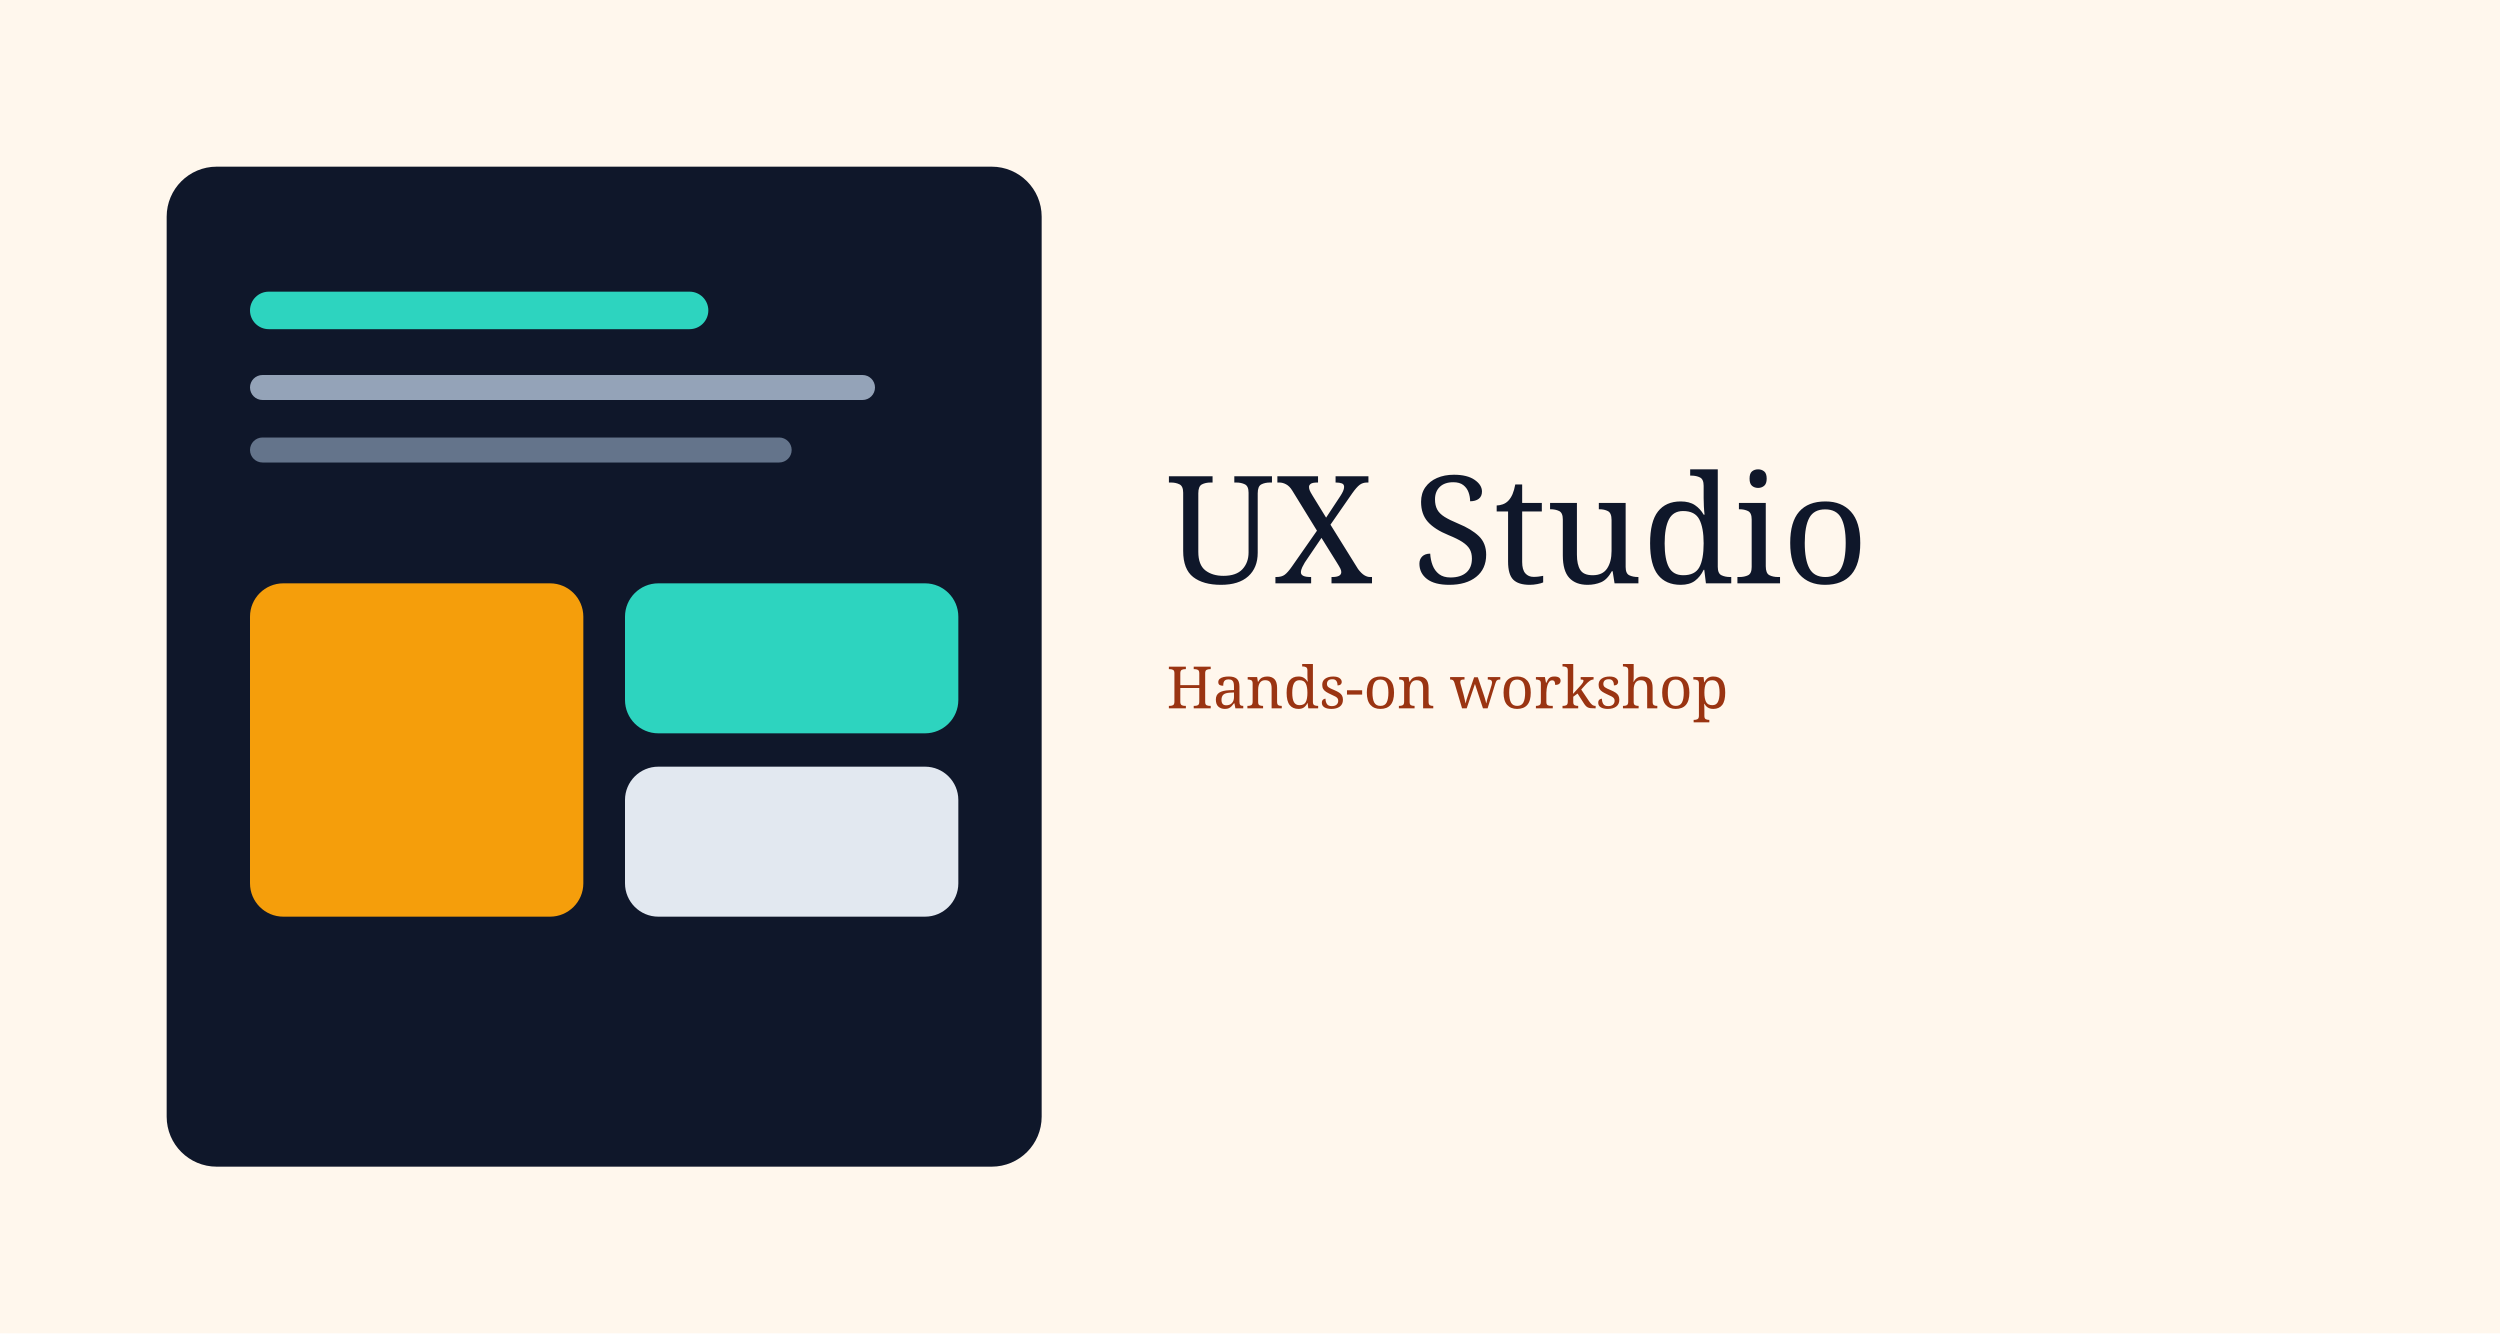
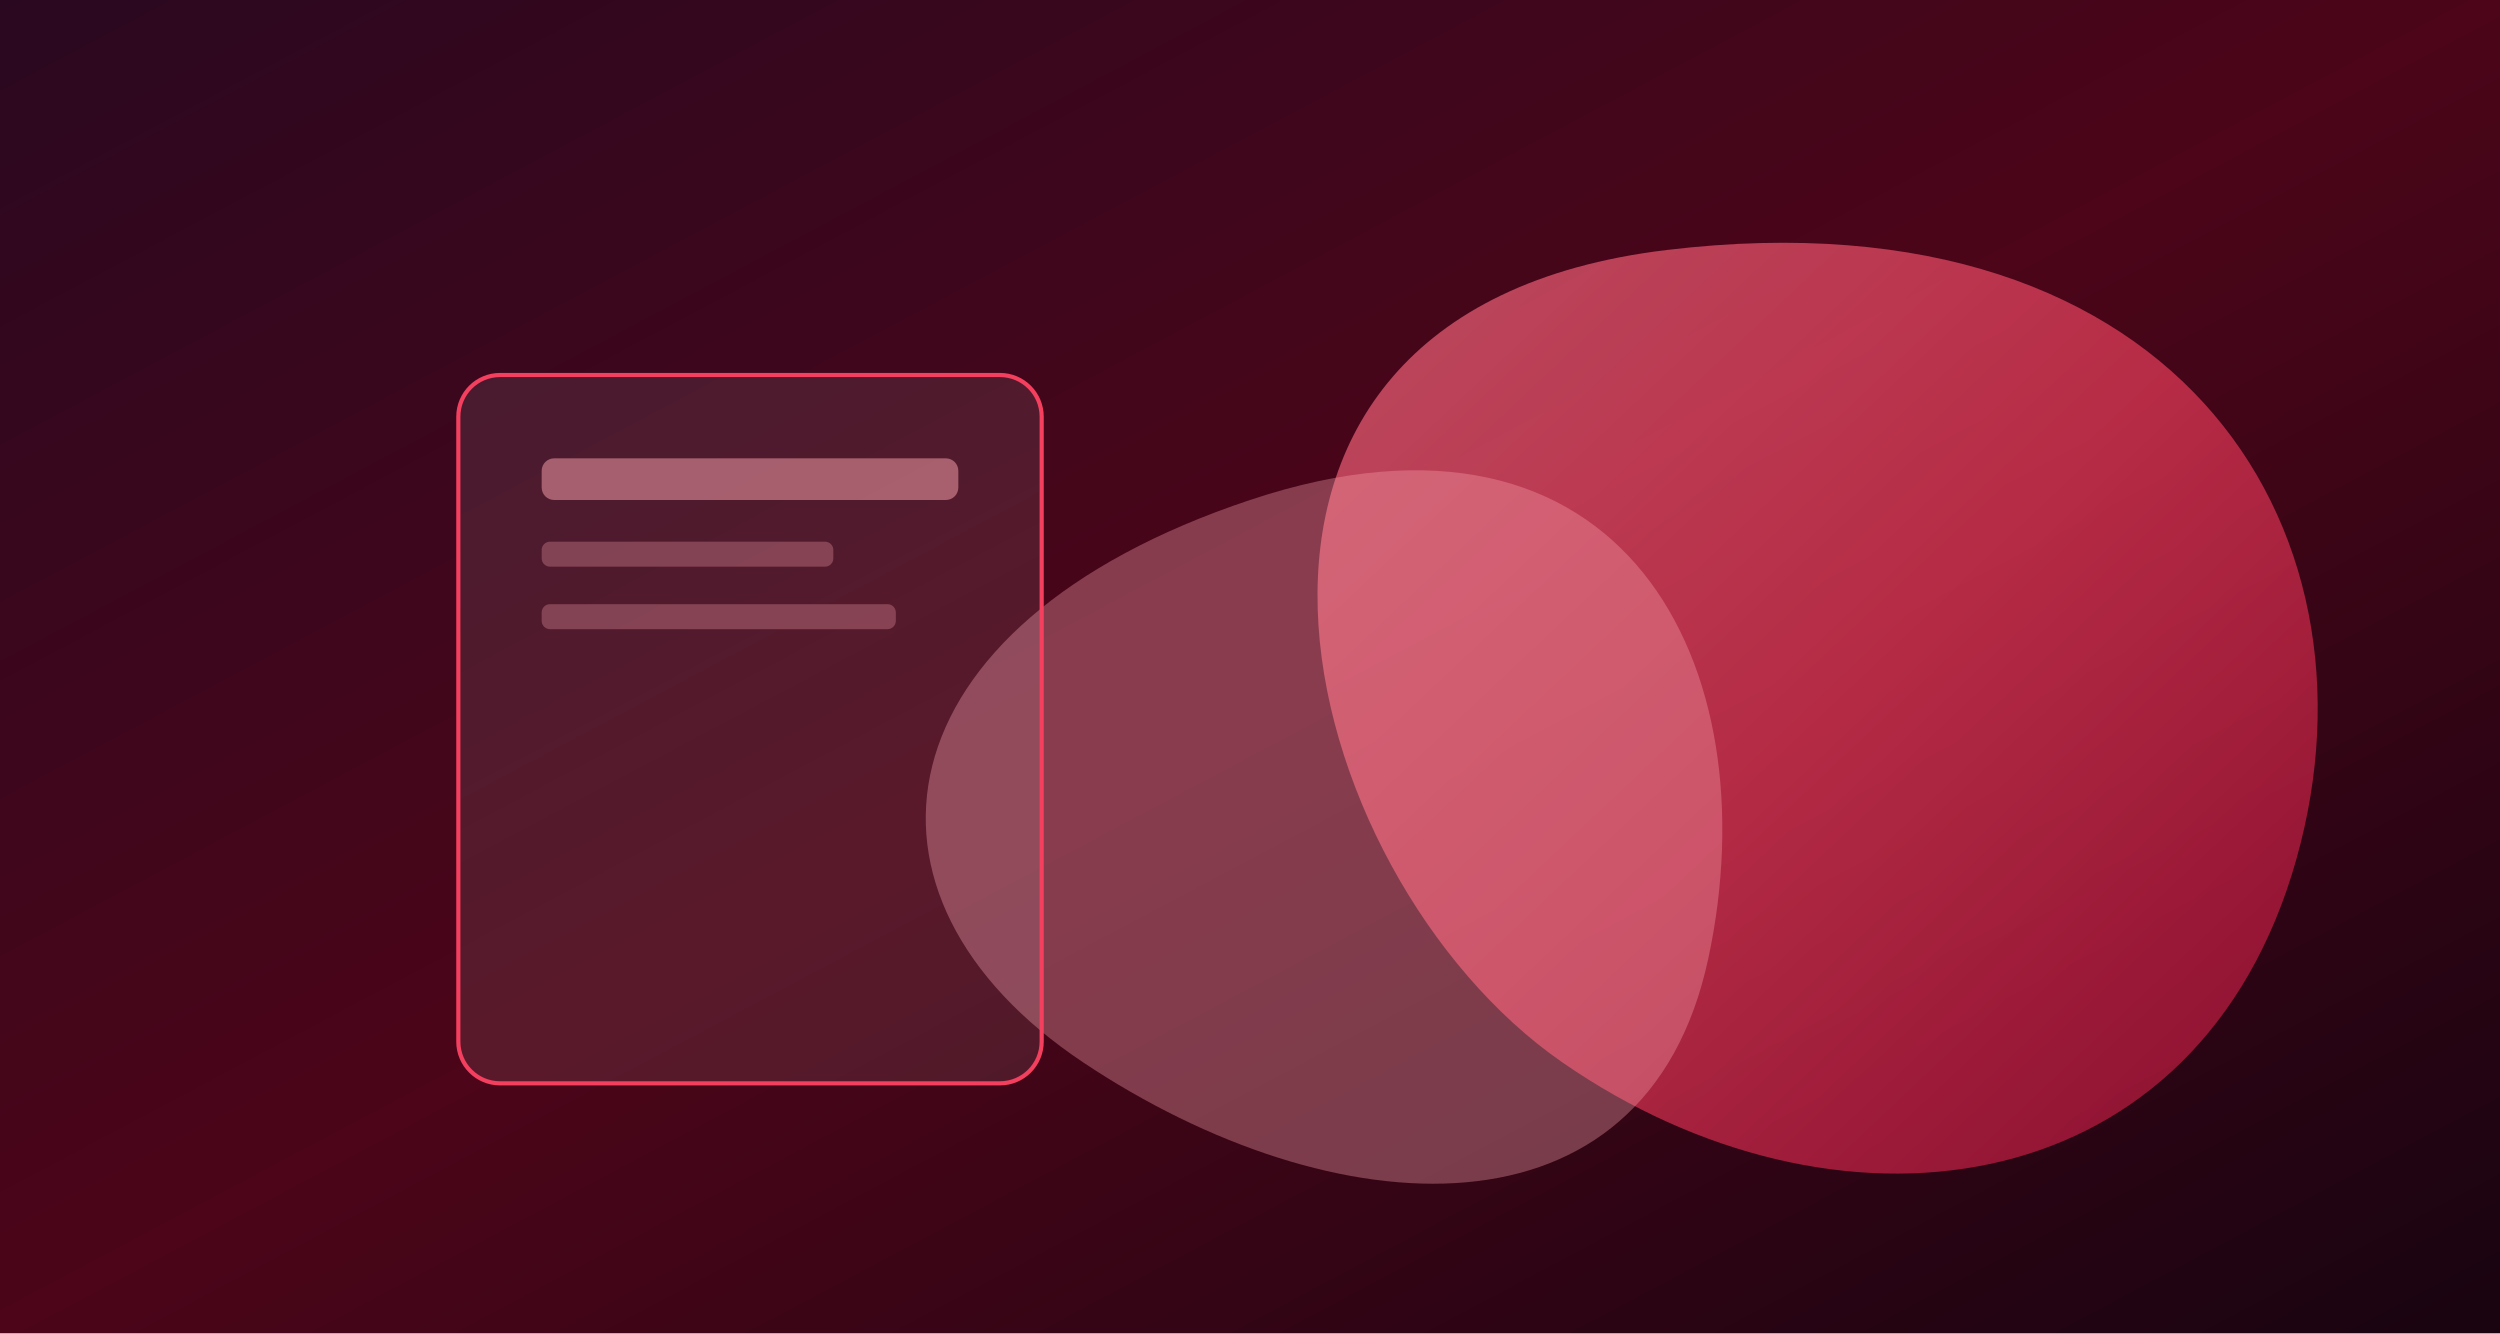
- <svg xmlns="http://www.w3.org/2000/svg" viewBox="0 0 1200 640" role="img" aria-label="UX Studio Workshop">
-   <rect width="1200" height="640" fill="#fff7ed" />
-   <rect x="80" y="80" width="420" height="480" rx="24" fill="#0f172a" />
-   <rect x="120" y="140" width="220" height="18" rx="9" fill="#2dd4bf" />
-   <rect x="120" y="180" width="300" height="12" rx="6" fill="#94a3b8" />
-   <rect x="120" y="210" width="260" height="12" rx="6" fill="#64748b" />
-   <rect x="120" y="280" width="160" height="160" rx="16" fill="#f59e0b" />
-   <rect x="300" y="280" width="160" height="72" rx="16" fill="#2dd4bf" />
-   <rect x="300" y="368" width="160" height="72" rx="16" fill="#e2e8f0" />
-   <text x="560" y="280" fill="#0f172a" font-family="Georgia, serif" font-size="72">UX Studio</text>
-   <text x="560" y="340" fill="#9a3412" font-family="Georgia, serif" font-size="28">Hands-on workshop</text>
+ <svg xmlns="http://www.w3.org/2000/svg" width="1200" height="640" viewBox="0 0 1200 640" role="img" aria-label="Design and UX Workshop Abstract Cover">
+   <defs>
+     <linearGradient id="ux-bg" x1="0%" y1="0%" x2="100%" y2="100%">
+       <stop offset="0%" stop-color="#2a0820" />
+       <stop offset="50%" stop-color="#4c0519" />
+       <stop offset="100%" stop-color="#180410" />
+     </linearGradient>
+     <linearGradient id="fluid-rose" x1="0%" y1="0%" x2="100%" y2="100%">
+       <stop offset="0%" stop-color="#fb7185" />
+       <stop offset="50%" stop-color="#f43f5e" />
+       <stop offset="100%" stop-color="#be123c" />
+     </linearGradient>
+   </defs>
+   <rect width="1200" height="640" fill="url(#ux-bg)" />
+   <path d="M800 120 C 1050 90, 1150 260, 1100 420 C 1050 580, 880 600, 750 510 C 620 420, 550 150, 800 120 Z" fill="url(#fluid-rose)" opacity="0.65" />
+   <path d="M600 240 C 780 180, 850 320, 820 460 C 790 600, 640 590, 520 510 C 400 430, 420 300, 600 240 Z" fill="#fda4af" opacity="0.35" />
+   <rect x="220" y="180" width="280" height="340" rx="20" fill="rgba(255,255,255,0.08)" stroke="#f43f5e" stroke-width="2" />
+   <rect x="260" y="220" width="200" height="20" rx="6" fill="#fda4af" opacity="0.5" />
+   <rect x="260" y="260" width="140" height="12" rx="4" fill="#fda4af" opacity="0.3" />
+   <rect x="260" y="290" width="170" height="12" rx="4" fill="#fda4af" opacity="0.3" />
</svg>
